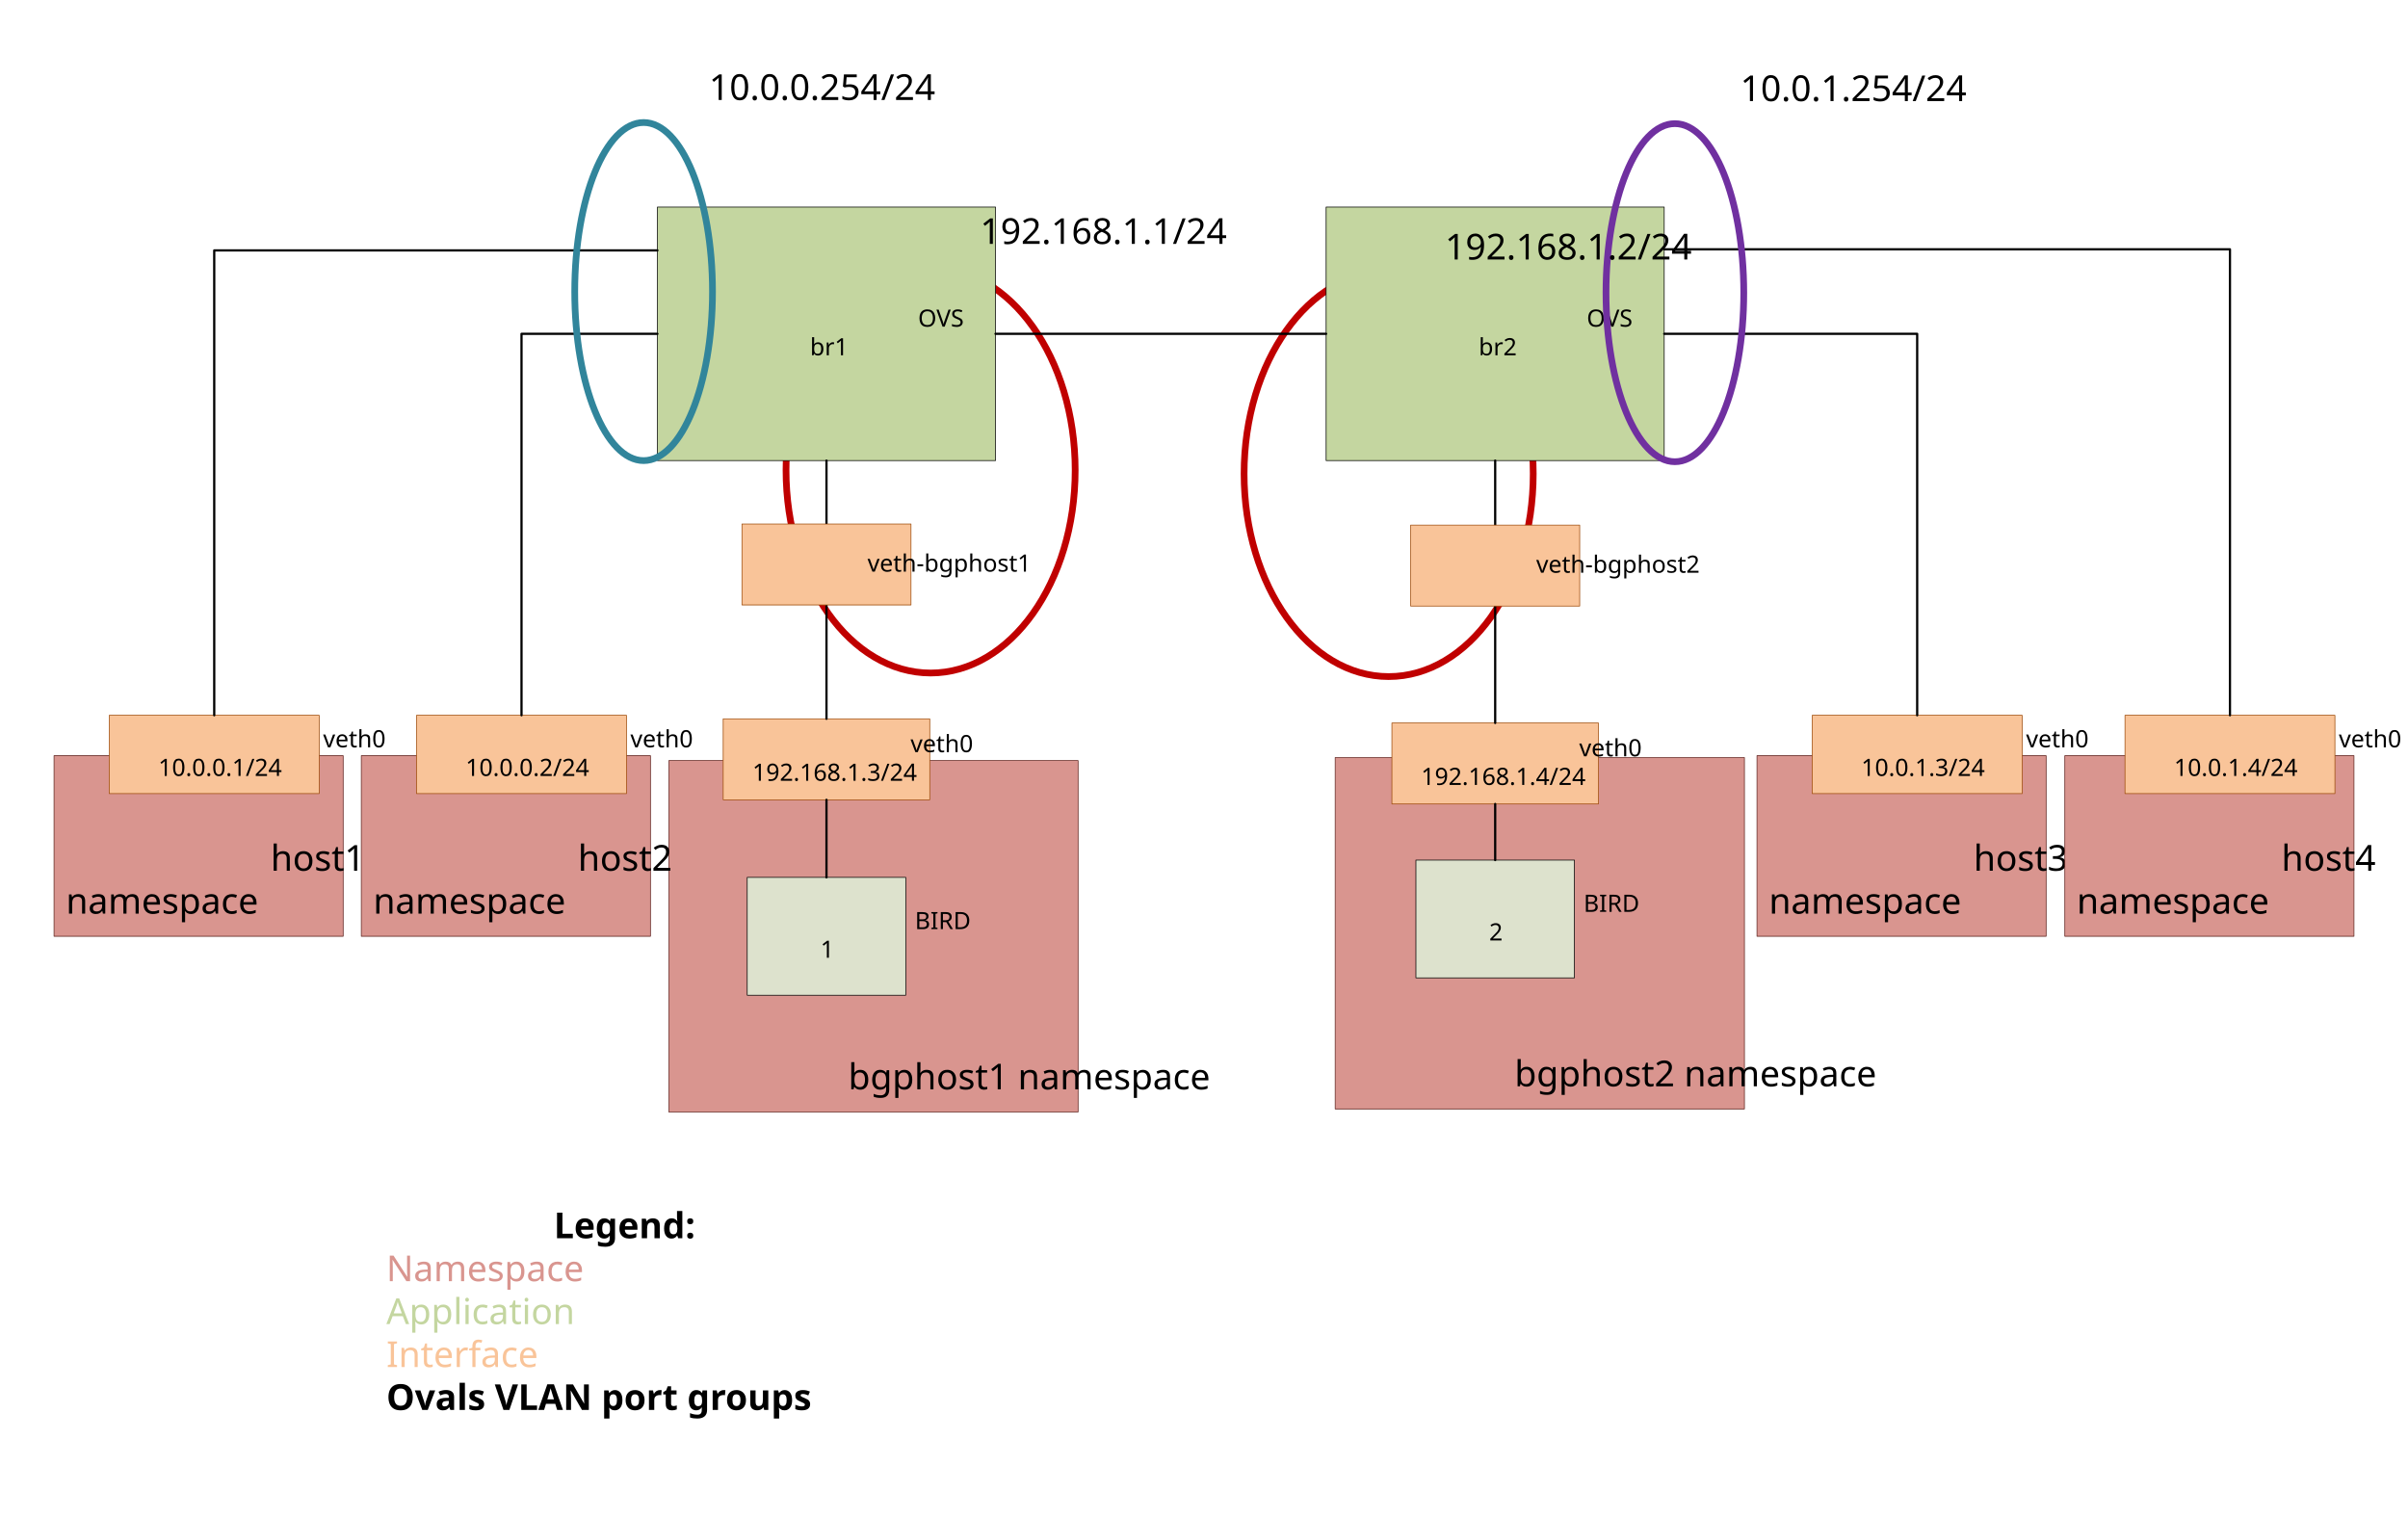
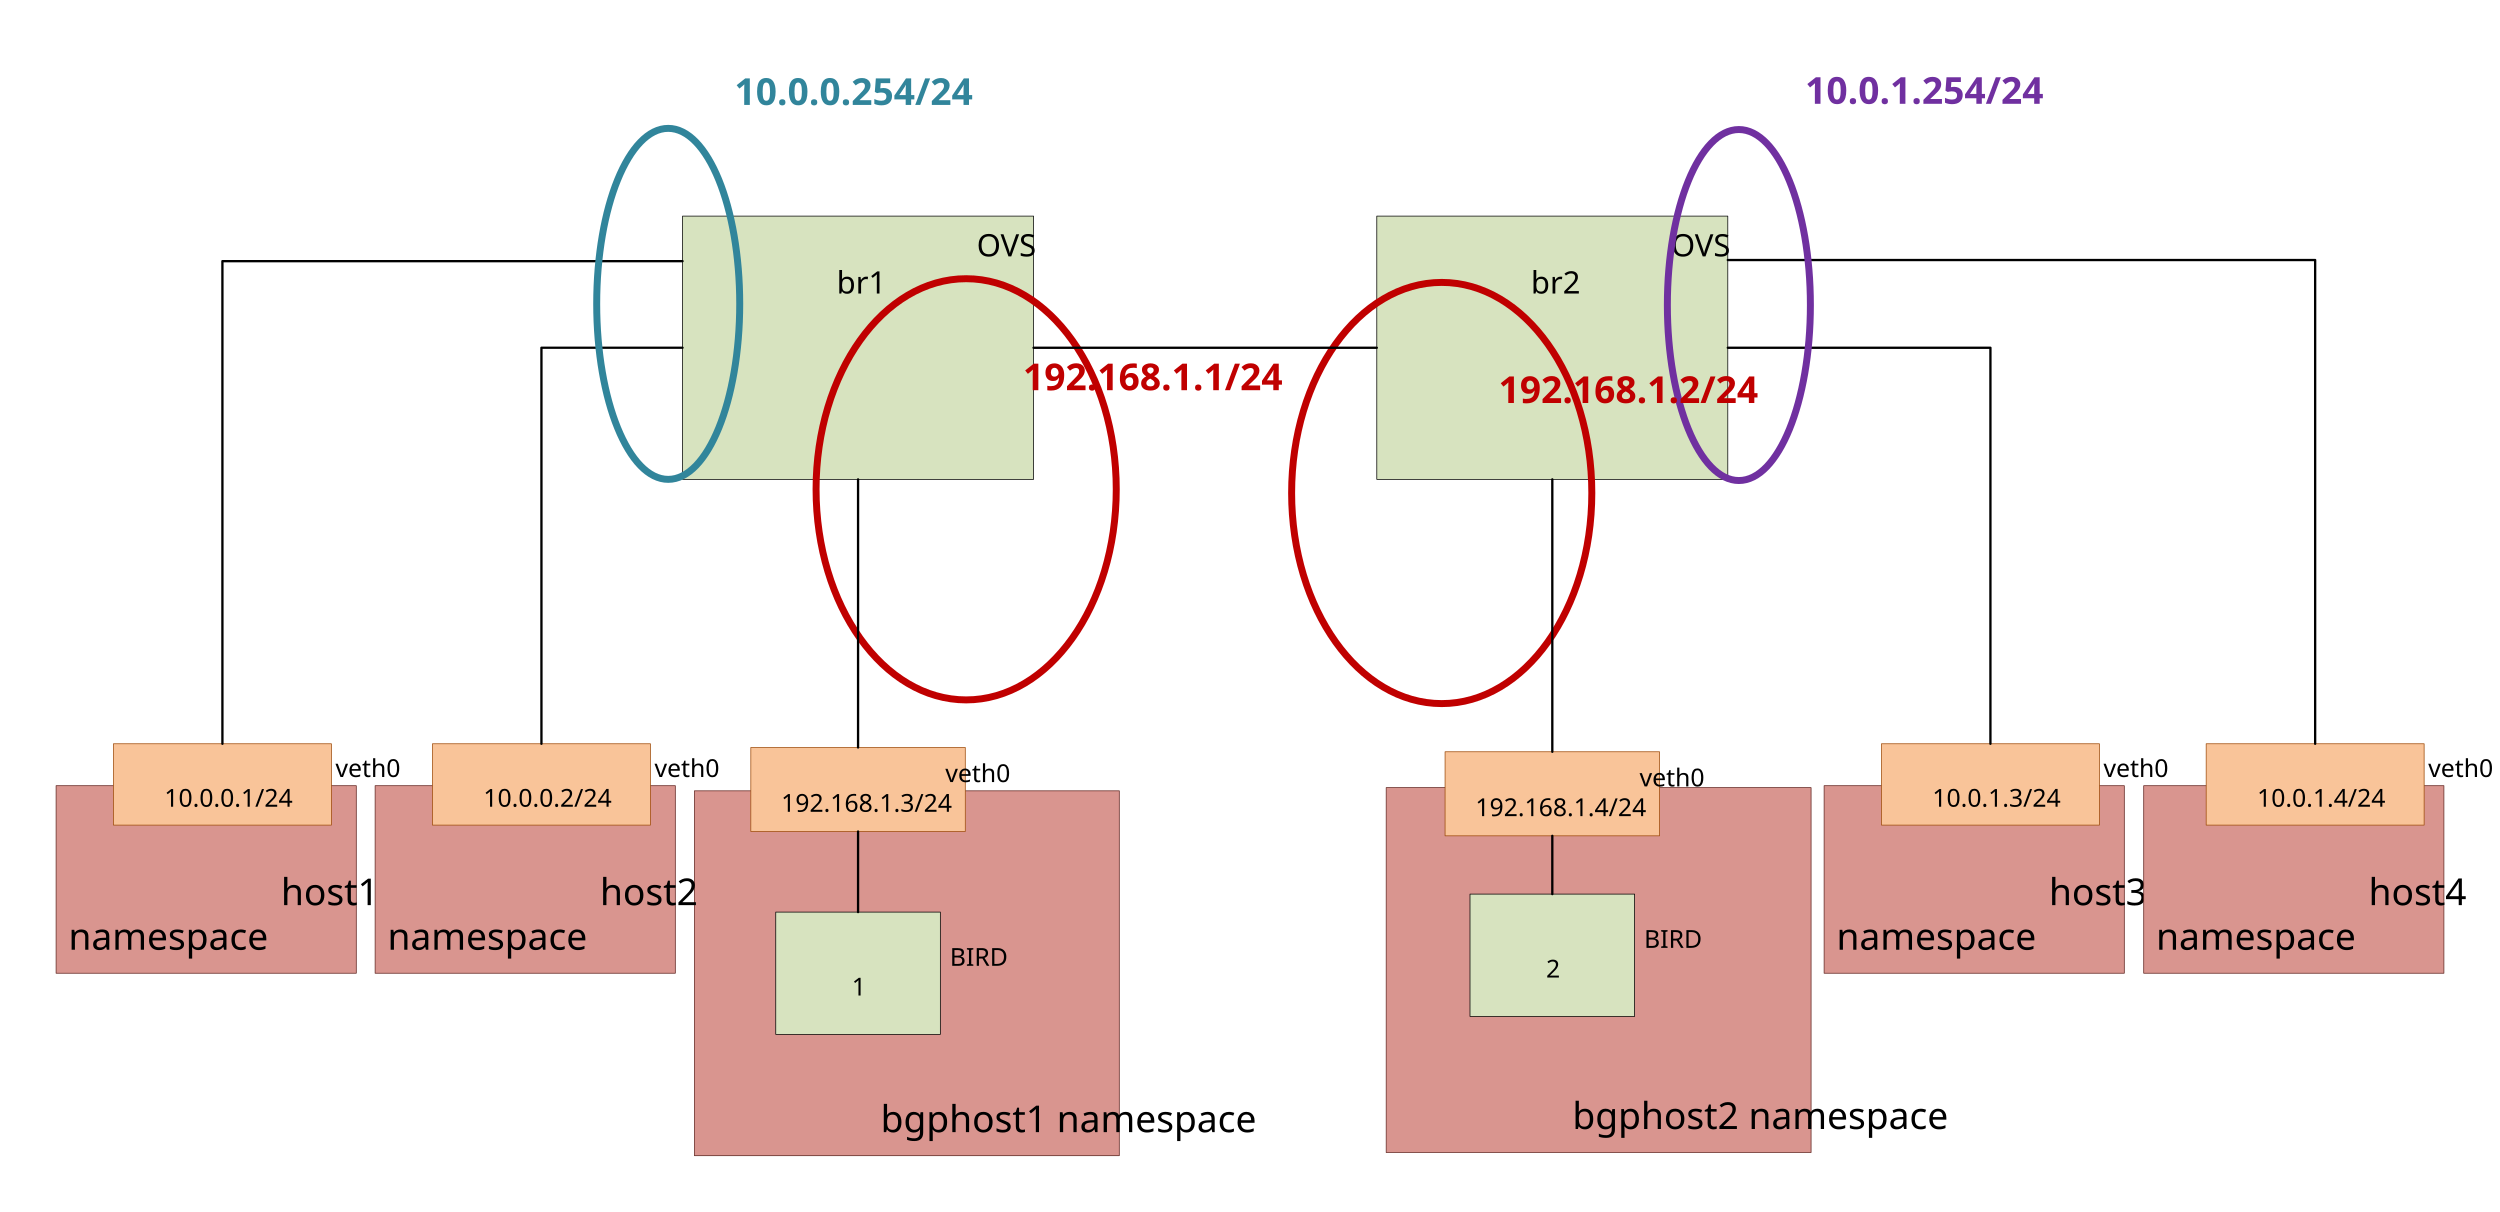
- <svg xmlns="http://www.w3.org/2000/svg" xmlns:ns1="http://schemas.microsoft.com/visio/2003/SVGExtensions/" width="11.217in" height="7.068in" viewBox="0 0 807.599 508.87" xml:space="preserve" color-interpolation-filters="sRGB" class="st17">
+ <svg xmlns="http://www.w3.org/2000/svg" xmlns:ns1="http://schemas.microsoft.com/visio/2003/SVGExtensions/" width="11.217in" height="5.437in" viewBox="0 0 807.599 391.436" xml:space="preserve" color-interpolation-filters="sRGB" class="st16">
  <ns1:documentProperties ns1:langID="1033" ns1:metric="true" ns1:viewMarkup="false">
    <ns1:userDefs>
      <ns1:ud ns1:nameU="msvNoAutoConnect" ns1:val="VT0(1):26" />
    </ns1:userDefs>
  </ns1:documentProperties>
  <style type="text/css">
	
- 		.st1 {fill:none;stroke:#c00000;stroke-linecap:round;stroke-linejoin:round;stroke-width:2.25}
- 		.st2 {fill:#d9958f;stroke:#612621;stroke-linecap:round;stroke-linejoin:round;stroke-width:0.24}
- 		.st3 {fill:#000000;font-family:Calibri;font-size:1em}
- 		.st4 {fill:#c4d6a0;stroke:#000000;stroke-linecap:round;stroke-linejoin:round;stroke-width:0.24}
- 		.st5 {fill:#000000;font-family:Calibri;font-size:0.667em}
- 		.st6 {font-size:1em}
- 		.st7 {fill:none;stroke:none;stroke-linecap:round;stroke-linejoin:round;stroke-width:0.75}
- 		.st8 {fill:#000000;font-family:Calibri;font-size:1em;font-weight:bold}
- 		.st9 {fill:#d9958f;font-size:1em;font-weight:normal}
- 		.st10 {fill:#c4d6a0;font-size:1em;font-weight:normal}
- 		.st11 {fill:#f9c499;font-size:1em;font-weight:normal}
- 		.st12 {fill:#f9c499;stroke:#9c4a09;stroke-linecap:round;stroke-linejoin:round;stroke-width:0.24}
- 		.st13 {stroke:#000000;stroke-linecap:round;stroke-linejoin:round;stroke-width:0.75}
- 		.st14 {fill:#dde2cd;stroke:#000000;stroke-linecap:round;stroke-linejoin:round;stroke-width:0.24}
- 		.st15 {fill:none;stroke:#31859b;stroke-linecap:round;stroke-linejoin:round;stroke-width:2.25}
- 		.st16 {fill:none;stroke:#7030a0;stroke-linecap:round;stroke-linejoin:round;stroke-width:2.25}
- 		.st17 {fill:none;fill-rule:evenodd;font-size:12px;overflow:visible;stroke-linecap:square;stroke-miterlimit:3}
+ 		.st1 {fill:#d7e3bf;stroke:#000000;stroke-linecap:round;stroke-linejoin:round;stroke-width:0.24}
+ 		.st2 {fill:#000000;font-family:Calibri;font-size:0.833em}
+ 		.st3 {font-size:1em}
+ 		.st4 {fill:none;stroke:#c00000;stroke-linecap:round;stroke-linejoin:round;stroke-width:2.25}
+ 		.st5 {fill:#d9958f;stroke:#612621;stroke-linecap:round;stroke-linejoin:round;stroke-width:0.24}
+ 		.st6 {fill:#000000;font-family:Calibri;font-size:1em}
+ 		.st7 {fill:#f9c499;stroke:#9c4a09;stroke-linecap:round;stroke-linejoin:round;stroke-width:0.24}
+ 		.st8 {fill:#000000;font-family:Calibri;font-size:0.667em}
+ 		.st9 {stroke:#000000;stroke-linecap:round;stroke-linejoin:round;stroke-width:0.75}
+ 		.st10 {fill:none;stroke:#31859b;stroke-linecap:round;stroke-linejoin:round;stroke-width:2.25}
+ 		.st11 {fill:none;stroke:none;stroke-linecap:round;stroke-linejoin:round;stroke-width:0.75}
+ 		.st12 {fill:#31859b;font-family:Calibri;font-size:1em;font-weight:bold}
+ 		.st13 {fill:none;stroke:#7030a0;stroke-linecap:round;stroke-linejoin:round;stroke-width:2.25}
+ 		.st14 {fill:#7030a0;font-family:Calibri;font-size:1em;font-weight:bold}
+ 		.st15 {fill:#c00000;font-family:Calibri;font-size:1em;font-weight:bold}
+ 		.st16 {fill:none;fill-rule:evenodd;font-size:12px;overflow:visible;stroke-linecap:square;stroke-miterlimit:3}
	
	</style>
-   <g ns1:mID="7" ns1:index="2" ns1:groupContext="foregroundPage">
+   <g ns1:mID="7" ns1:index="3" ns1:groupContext="foregroundPage">
    <ns1:pageProperties ns1:drawingScale="0.0393701" ns1:pageScale="0.0393701" ns1:drawingUnits="24" ns1:shadowOffsetX="8.50394" ns1:shadowOffsetY="-8.50394" />
    <ns1:layer ns1:name="Connector" ns1:index="0" />
-     <g id="shape129-1" ns1:mID="129" ns1:groupContext="shape" transform="translate(263.622,-283.157)">
-       <ellipse cx="48.487" cy="440.838" rx="48.487" ry="68.031" class="st1" />
-     </g>
-     <g id="shape139-3" ns1:mID="139" ns1:groupContext="shape" transform="translate(417.245,-281.963)">
-       <ellipse cx="48.487" cy="440.838" rx="48.487" ry="68.031" class="st1" />
-     </g>
-     <g id="shape1-5" ns1:mID="1" ns1:groupContext="shape" transform="translate(224.319,-135.929)">
+     <g id="shape14-1" ns1:mID="14" ns1:groupContext="shape" transform="translate(444.76,-236.589)">
+       <ns1:userDefs>
+         <ns1:ud ns1:nameU="visVersion" ns1:val="VT0(15):26" />
+       </ns1:userDefs>
+       <ns1:textBlock ns1:margins="rect(4,4,4,4)" ns1:tabSpace="42.5197" ns1:verticalAlign="0" />
+       <ns1:textRect cx="56.693" cy="348.916" width="113.39" height="85.039" />
+       <rect x="0" y="306.397" width="113.386" height="85.039" class="st1" />
+       <text x="48.25" y="319.4" class="st2" ns1:langID="1033">
+         <ns1:paragraph ns1:horizAlign="1" />
+         <ns1:tabList />OVS<ns1:newlineChar />
+         <tspan x="49.79" dy="1.2em" class="st3">br</tspan>2</text>
+     </g>
+     <g id="shape2-5" ns1:mID="2" ns1:groupContext="shape" transform="translate(220.492,-236.589)">
+       <ns1:userDefs>
+         <ns1:ud ns1:nameU="visVersion" ns1:val="VT0(15):26" />
+       </ns1:userDefs>
+       <ns1:textBlock ns1:margins="rect(4,4,4,4)" ns1:tabSpace="42.5197" ns1:verticalAlign="0" />
+       <ns1:textRect cx="56.693" cy="348.916" width="113.39" height="85.039" />
+       <rect x="0" y="306.397" width="113.386" height="85.039" class="st1" />
+       <text x="48.25" y="319.4" class="st2" ns1:langID="1033">
+         <ns1:paragraph ns1:horizAlign="1" />
+         <ns1:tabList />OVS<ns1:newlineChar />
+         <tspan x="49.79" dy="1.2em" class="st3">br</tspan>1</text>
+     </g>
+     <g id="shape129-9" ns1:mID="129" ns1:groupContext="shape" transform="translate(263.622,-165.348)">
+       <ellipse cx="48.487" cy="323.405" rx="48.487" ry="68.031" class="st4" />
+     </g>
+     <g id="shape139-11" ns1:mID="139" ns1:groupContext="shape" transform="translate(417.245,-164.154)">
+       <ellipse cx="48.487" cy="323.405" rx="48.487" ry="68.031" class="st4" />
+     </g>
+     <g id="shape1-13" ns1:mID="1" ns1:groupContext="shape" transform="translate(224.319,-18.12)">
      <ns1:userDefs>
        <ns1:ud ns1:nameU="visVersion" ns1:val="VT0(15):26" />
      </ns1:userDefs>
      <ns1:textBlock ns1:margins="rect(4,4,4,4)" ns1:tabSpace="42.5197" ns1:verticalAlign="2" />
-       <ns1:textRect cx="68.628" cy="449.939" width="137.26" height="117.862" />
-       <rect x="0" y="391.008" width="137.257" height="117.862" class="st2" />
-       <text x="4" y="501.27" class="st3" ns1:langID="1033">
+       <ns1:textRect cx="68.628" cy="332.505" width="137.26" height="117.862" />
+       <rect x="0" y="273.575" width="137.257" height="117.862" class="st5" />
+       <text x="4" y="383.84" class="st6" ns1:langID="1033">
        <ns1:paragraph />
        <ns1:tabList />bgphost1 namespace</text>
    </g>
-     <g id="shape2-8" ns1:mID="2" ns1:groupContext="shape" transform="translate(220.492,-354.398)">
-       <ns1:userDefs>
-         <ns1:ud ns1:nameU="visVersion" ns1:val="VT0(15):26" />
-       </ns1:userDefs>
-       <ns1:textBlock ns1:margins="rect(4,4,4,4)" ns1:tabSpace="42.5197" />
-       <ns1:textRect cx="56.693" cy="466.35" width="113.39" height="85.039" />
-       <rect x="0" y="423.83" width="113.386" height="85.039" class="st4" />
-       <text x="49.94" y="463.95" class="st5" ns1:langID="1033">
-         <ns1:paragraph ns1:horizAlign="1" />
-         <ns1:tabList />OVS<ns1:newlineChar />
-         <tspan x="51.17" dy="1.2em" class="st6">br</tspan>1</text>
-     </g>
-     <g id="shape3-12" ns1:mID="3" ns1:groupContext="shape" transform="translate(125.575,-23.3614)">
-       <ns1:textBlock ns1:margins="rect(4,4,4,4)" ns1:tabSpace="42.5197" ns1:verticalAlign="0" />
-       <ns1:textRect cx="92.36" cy="466.35" width="184.73" height="85.039" />
-       <rect x="0" y="423.83" width="184.721" height="85.039" class="st7" />
-       <text x="4" y="438.63" class="st8" ns1:langID="1033">
-         <ns1:paragraph />
-         <ns1:tabList />Legend:<ns1:newlineChar />
-         <tspan x="4" dy="1.2em" class="st9">Namespace<ns1:newlineChar />
-         </tspan>
-         <tspan x="4" dy="1.2em" class="st10">Application<ns1:newlineChar />
-         </tspan>
-         <tspan x="4" dy="1.2em" class="st11">Interface<ns1:newlineChar />
-         </tspan>
-         <tspan x="4" dy="1.2em" class="st6">Ovals VLAN port groups</tspan>
-         <ns1:newlineChar />
-       </text>
-     </g>
-     <g id="shape4-19" ns1:mID="4" ns1:groupContext="shape" transform="translate(242.546,-240.637)">
-       <ns1:userDefs>
-         <ns1:ud ns1:nameU="visVersion" ns1:val="VT0(15):26" />
-       </ns1:userDefs>
-       <ns1:textBlock ns1:margins="rect(4,4,4,4)" ns1:tabSpace="42.5197" />
-       <ns1:textRect cx="34.639" cy="495.293" width="69.28" height="27.153" />
-       <rect x="0" y="481.717" width="69.277" height="27.153" class="st12" />
-       <text x="25.37" y="492.89" class="st5" ns1:langID="1033">
+     <g id="shape4-16" ns1:mID="4" ns1:groupContext="shape" transform="translate(242.546,-122.828)">
+       <ns1:userDefs>
+         <ns1:ud ns1:nameU="visVersion" ns1:val="VT0(15):26" />
+       </ns1:userDefs>
+       <ns1:textBlock ns1:margins="rect(4,4,4,4)" ns1:tabSpace="42.5197" />
+       <ns1:textRect cx="34.639" cy="377.86" width="69.28" height="27.153" />
+       <rect x="0" y="364.283" width="69.277" height="27.153" class="st7" />
+       <text x="25.37" y="375.46" class="st8" ns1:langID="1033">
        <ns1:paragraph ns1:horizAlign="1" />
        <ns1:tabList />veth0<ns1:newlineChar />
-         <tspan x="9.79" dy="1.2em" class="st6">192</tspan>.168.1.3/24</text>
-     </g>
-     <g id="shape6-23" ns1:mID="6" ns1:groupContext="shape" ns1:layerMember="0" transform="translate(270.098,-305.985)">
-       <path d="M7.09 508.87 L7.09 547.06" class="st13" />
-     </g>
-     <g id="shape7-26" ns1:mID="7" ns1:groupContext="shape" ns1:layerMember="0" transform="translate(270.098,-333.138)">
-       <path d="M7.09 508.87 L7.09 487.61" class="st13" />
-     </g>
-     <g id="shape13-29" ns1:mID="13" ns1:groupContext="shape" transform="translate(447.793,-136.949)">
+         <tspan x="9.79" dy="1.2em" class="st3">192</tspan>.168.1.3/24</text>
+     </g>
+     <g id="shape13-20" ns1:mID="13" ns1:groupContext="shape" transform="translate(447.793,-19.1399)">
      <ns1:userDefs>
        <ns1:ud ns1:nameU="visVersion" ns1:val="VT0(15):26" />
      </ns1:userDefs>
      <ns1:textBlock ns1:margins="rect(4,4,4,4)" ns1:tabSpace="42.5197" ns1:verticalAlign="2" />
-       <ns1:textRect cx="68.628" cy="449.939" width="137.26" height="117.862" />
-       <rect x="0" y="391.008" width="137.257" height="117.862" class="st2" />
-       <text x="4" y="501.27" class="st3" ns1:langID="1033">
+       <ns1:textRect cx="68.628" cy="332.505" width="137.26" height="117.862" />
+       <rect x="0" y="273.575" width="137.257" height="117.862" class="st5" />
+       <text x="4" y="383.84" class="st6" ns1:langID="1033">
        <ns1:paragraph />
        <ns1:tabList />bgphost2 namespace</text>
    </g>
-     <g id="shape14-32" ns1:mID="14" ns1:groupContext="shape" transform="translate(444.76,-354.398)">
-       <ns1:userDefs>
-         <ns1:ud ns1:nameU="visVersion" ns1:val="VT0(15):26" />
-       </ns1:userDefs>
-       <ns1:textBlock ns1:margins="rect(4,4,4,4)" ns1:tabSpace="42.5197" />
-       <ns1:textRect cx="56.693" cy="466.35" width="113.39" height="85.039" />
-       <rect x="0" y="423.83" width="113.386" height="85.039" class="st4" />
-       <text x="49.94" y="463.95" class="st5" ns1:langID="1033">
-         <ns1:paragraph ns1:horizAlign="1" />
-         <ns1:tabList />OVS<ns1:newlineChar />
-         <tspan x="51.17" dy="1.2em" class="st6">br</tspan>2</text>
-     </g>
-     <g id="shape15-36" ns1:mID="15" ns1:groupContext="shape" transform="translate(466.815,-239.242)">
-       <ns1:userDefs>
-         <ns1:ud ns1:nameU="visVersion" ns1:val="VT0(15):26" />
-       </ns1:userDefs>
-       <ns1:textBlock ns1:margins="rect(4,4,4,4)" ns1:tabSpace="42.5197" />
-       <ns1:textRect cx="34.639" cy="495.293" width="69.28" height="27.153" />
-       <rect x="0" y="481.717" width="69.277" height="27.153" class="st12" />
-       <text x="25.37" y="492.89" class="st5" ns1:langID="1033">
+     <g id="shape15-23" ns1:mID="15" ns1:groupContext="shape" transform="translate(466.815,-121.433)">
+       <ns1:userDefs>
+         <ns1:ud ns1:nameU="visVersion" ns1:val="VT0(15):26" />
+       </ns1:userDefs>
+       <ns1:textBlock ns1:margins="rect(4,4,4,4)" ns1:tabSpace="42.5197" />
+       <ns1:textRect cx="34.639" cy="377.86" width="69.28" height="27.153" />
+       <rect x="0" y="364.283" width="69.277" height="27.153" class="st7" />
+       <text x="25.37" y="375.46" class="st8" ns1:langID="1033">
        <ns1:paragraph ns1:horizAlign="1" />
        <ns1:tabList />veth0<ns1:newlineChar />
-         <tspan x="9.79" dy="1.2em" class="st6">192</tspan>.168.1.4/24</text>
-     </g>
-     <g id="shape17-40" ns1:mID="17" ns1:groupContext="shape" ns1:layerMember="0" transform="translate(494.367,-305.61)">
-       <path d="M7.09 508.87 L7.09 548.08" class="st13" />
-     </g>
-     <g id="shape18-43" ns1:mID="18" ns1:groupContext="shape" ns1:layerMember="0" transform="translate(494.367,-332.763)">
-       <path d="M7.09 508.87 L7.09 487.23" class="st13" />
-     </g>
-     <g id="shape22-46" ns1:mID="22" ns1:groupContext="shape" ns1:layerMember="0" transform="translate(333.878,-389.831)">
-       <path d="M0 501.78 L110.88 501.78" class="st13" />
-     </g>
-     <g id="shape48-49" ns1:mID="48" ns1:groupContext="shape" transform="translate(250.6,-175.104)">
-       <ns1:userDefs>
-         <ns1:ud ns1:nameU="visVersion" ns1:val="VT0(15):26" />
-       </ns1:userDefs>
-       <ns1:textBlock ns1:margins="rect(4,4,4,4)" ns1:tabSpace="42.5197" />
-       <ns1:textRect cx="26.585" cy="489.114" width="53.17" height="39.511" />
-       <rect x="0" y="469.358" width="53.169" height="39.511" class="st14" />
-       <text x="18.77" y="486.71" class="st5" ns1:langID="1033">
+         <tspan x="9.79" dy="1.2em" class="st3">192</tspan>.168.1.4/24</text>
+     </g>
+     <g id="shape22-27" ns1:mID="22" ns1:groupContext="shape" ns1:layerMember="0" transform="translate(333.878,-272.022)">
+       <path d="M0 384.35 L110.88 384.35" class="st9" />
+     </g>
+     <g id="shape48-30" ns1:mID="48" ns1:groupContext="shape" transform="translate(250.6,-57.2951)">
+       <ns1:userDefs>
+         <ns1:ud ns1:nameU="visVersion" ns1:val="VT0(15):26" />
+       </ns1:userDefs>
+       <ns1:textBlock ns1:margins="rect(4,4,4,4)" ns1:tabSpace="42.5197" />
+       <ns1:textRect cx="26.585" cy="371.68" width="53.17" height="39.511" />
+       <rect x="0" y="351.925" width="53.169" height="39.511" class="st1" />
+       <text x="18.77" y="369.28" class="st8" ns1:langID="1033">
        <ns1:paragraph ns1:horizAlign="1" />
        <ns1:tabList />BIRD<ns1:newlineChar />
-         <tspan x="24.56" dy="1.2em" class="st6">1</tspan>
+         <tspan x="24.56" dy="1.2em" class="st3">1</tspan>
      </text>
    </g>
-     <g id="shape49-53" ns1:mID="49" ns1:groupContext="shape" transform="translate(474.869,-180.908)">
-       <ns1:userDefs>
-         <ns1:ud ns1:nameU="visVersion" ns1:val="VT0(15):26" />
-       </ns1:userDefs>
-       <ns1:textBlock ns1:margins="rect(4,4,4,4)" ns1:tabSpace="42.5197" />
-       <ns1:textRect cx="26.585" cy="489.114" width="53.17" height="39.511" />
-       <rect x="0" y="469.358" width="53.169" height="39.511" class="st14" />
-       <text x="18.77" y="486.71" class="st5" ns1:langID="1033">
+     <g id="shape49-34" ns1:mID="49" ns1:groupContext="shape" transform="translate(474.869,-63.0993)">
+       <ns1:userDefs>
+         <ns1:ud ns1:nameU="visVersion" ns1:val="VT0(15):26" />
+       </ns1:userDefs>
+       <ns1:textBlock ns1:margins="rect(4,4,4,4)" ns1:tabSpace="42.5197" />
+       <ns1:textRect cx="26.585" cy="371.68" width="53.17" height="39.511" />
+       <rect x="0" y="351.925" width="53.169" height="39.511" class="st1" />
+       <text x="18.77" y="369.28" class="st8" ns1:langID="1033">
        <ns1:paragraph ns1:horizAlign="1" />
        <ns1:tabList />BIRD<ns1:newlineChar />
-         <tspan x="24.56" dy="1.2em" class="st6">2</tspan>
+         <tspan x="24.56" dy="1.2em" class="st3">2</tspan>
      </text>
    </g>
-     <g id="shape50-57" ns1:mID="50" ns1:groupContext="shape" ns1:layerMember="0" transform="translate(270.098,-214.615)">
-       <path d="M7.09 508.87 L7.09 482.85" class="st13" />
-     </g>
-     <g id="shape51-60" ns1:mID="51" ns1:groupContext="shape" ns1:layerMember="0" transform="translate(494.367,-220.419)">
-       <path d="M7.09 508.87 L7.09 490.05" class="st13" />
-     </g>
-     <g id="group116-63" transform="translate(121.179,-194.859)" ns1:mID="116" ns1:groupContext="group">
-       <g id="shape52-64" ns1:mID="52" ns1:groupContext="shape">
+     <g id="shape50-38" ns1:mID="50" ns1:groupContext="shape" ns1:layerMember="0" transform="translate(270.098,-96.8065)">
+       <path d="M7.09 391.44 L7.09 365.41" class="st9" />
+     </g>
+     <g id="shape51-41" ns1:mID="51" ns1:groupContext="shape" ns1:layerMember="0" transform="translate(494.367,-102.611)">
+       <path d="M7.09 391.44 L7.09 372.61" class="st9" />
+     </g>
+     <g id="group116-44" transform="translate(121.179,-77.0508)" ns1:mID="116" ns1:groupContext="group">
+       <g id="shape52-45" ns1:mID="52" ns1:groupContext="shape">
        <ns1:userDefs>
          <ns1:ud ns1:nameU="visVersion" ns1:val="VT0(15):26" />
        </ns1:userDefs>
        <ns1:textBlock ns1:margins="rect(4,4,4,4)" ns1:tabSpace="42.5197" ns1:verticalAlign="2" />
-         <ns1:textRect cx="48.487" cy="478.579" width="96.98" height="60.581" />
-         <rect x="0" y="448.289" width="96.975" height="60.581" class="st2" />
-         <text x="4" y="486.87" class="st3" ns1:langID="1033">
+         <ns1:textRect cx="48.487" cy="361.146" width="96.98" height="60.581" />
+         <rect x="0" y="330.855" width="96.975" height="60.581" class="st5" />
+         <text x="4" y="369.44" class="st6" ns1:langID="1033">
          <ns1:paragraph />
          <ns1:tabList />host2<ns1:newlineChar />
-           <tspan x="4" dy="1.2em" class="st6">namespace</tspan>
+           <tspan x="4" dy="1.2em" class="st3">namespace</tspan>
        </text>
      </g>
-       <g id="shape53-68" ns1:mID="53" ns1:groupContext="shape" transform="translate(18.5247,-47.8569)">
+       <g id="shape53-49" ns1:mID="53" ns1:groupContext="shape" transform="translate(18.5247,-47.8569)">
        <ns1:userDefs>
          <ns1:ud ns1:nameU="visVersion" ns1:val="VT0(15):26" />
        </ns1:userDefs>
        <ns1:textBlock ns1:margins="rect(4,4,4,4)" ns1:tabSpace="42.5197" />
-         <ns1:textRect cx="35.203" cy="495.736" width="70.41" height="26.267" />
-         <rect x="0" y="482.603" width="70.407" height="26.267" class="st12" />
-         <text x="25.94" y="493.34" class="st5" ns1:langID="1033">
+         <ns1:textRect cx="35.203" cy="378.303" width="70.41" height="26.267" />
+         <rect x="0" y="365.169" width="70.407" height="26.267" class="st7" />
+         <text x="25.94" y="375.9" class="st8" ns1:langID="1033">
          <ns1:paragraph ns1:horizAlign="1" />
          <ns1:tabList />veth0<ns1:newlineChar />
-           <tspan x="16.44" dy="1.2em" class="st6">10</tspan>.0.0.2/24</text>
-       </g>
-     </g>
-     <g id="group117-72" transform="translate(18.12,-194.859)" ns1:mID="117" ns1:groupContext="group">
-       <g id="shape58-73" ns1:mID="58" ns1:groupContext="shape">
+           <tspan x="16.44" dy="1.2em" class="st3">10</tspan>.0.0.2/24</text>
+       </g>
+     </g>
+     <g id="group117-53" transform="translate(18.12,-77.0508)" ns1:mID="117" ns1:groupContext="group">
+       <g id="shape58-54" ns1:mID="58" ns1:groupContext="shape">
        <ns1:userDefs>
          <ns1:ud ns1:nameU="visVersion" ns1:val="VT0(15):26" />
        </ns1:userDefs>
        <ns1:textBlock ns1:margins="rect(4,4,4,4)" ns1:tabSpace="42.5197" ns1:verticalAlign="2" />
-         <ns1:textRect cx="48.487" cy="478.579" width="96.98" height="60.581" />
-         <rect x="0" y="448.289" width="96.975" height="60.581" class="st2" />
-         <text x="4" y="486.87" class="st3" ns1:langID="1033">
+         <ns1:textRect cx="48.487" cy="361.146" width="96.98" height="60.581" />
+         <rect x="0" y="330.855" width="96.975" height="60.581" class="st5" />
+         <text x="4" y="369.44" class="st6" ns1:langID="1033">
          <ns1:paragraph />
          <ns1:tabList />host1<ns1:newlineChar />
-           <tspan x="4" dy="1.2em" class="st6">namespace</tspan>
+           <tspan x="4" dy="1.2em" class="st3">namespace</tspan>
        </text>
      </g>
-       <g id="shape59-77" ns1:mID="59" ns1:groupContext="shape" transform="translate(18.5247,-47.8569)">
+       <g id="shape59-58" ns1:mID="59" ns1:groupContext="shape" transform="translate(18.5247,-47.8569)">
        <ns1:userDefs>
          <ns1:ud ns1:nameU="visVersion" ns1:val="VT0(15):26" />
        </ns1:userDefs>
        <ns1:textBlock ns1:margins="rect(4,4,4,4)" ns1:tabSpace="42.5197" />
-         <ns1:textRect cx="35.203" cy="495.736" width="70.41" height="26.267" />
-         <rect x="0" y="482.603" width="70.407" height="26.267" class="st12" />
-         <text x="25.94" y="493.34" class="st5" ns1:langID="1033">
+         <ns1:textRect cx="35.203" cy="378.303" width="70.41" height="26.267" />
+         <rect x="0" y="365.169" width="70.407" height="26.267" class="st7" />
+         <text x="25.94" y="375.9" class="st8" ns1:langID="1033">
          <ns1:paragraph ns1:horizAlign="1" />
          <ns1:tabList />veth0<ns1:newlineChar />
-           <tspan x="16.44" dy="1.2em" class="st6">10</tspan>.0.0.1/24</text>
-       </g>
-     </g>
-     <g id="group118-81" transform="translate(589.261,-194.859)" ns1:mID="118" ns1:groupContext="group">
-       <g id="shape114-82" ns1:mID="114" ns1:groupContext="shape">
+           <tspan x="16.44" dy="1.2em" class="st3">10</tspan>.0.0.1/24</text>
+       </g>
+     </g>
+     <g id="group118-62" transform="translate(589.261,-77.0508)" ns1:mID="118" ns1:groupContext="group">
+       <g id="shape114-63" ns1:mID="114" ns1:groupContext="shape">
        <ns1:userDefs>
          <ns1:ud ns1:nameU="visVersion" ns1:val="VT0(15):26" />
        </ns1:userDefs>
        <ns1:textBlock ns1:margins="rect(4,4,4,4)" ns1:tabSpace="42.5197" ns1:verticalAlign="2" />
-         <ns1:textRect cx="48.487" cy="478.579" width="96.98" height="60.581" />
-         <rect x="0" y="448.289" width="96.975" height="60.581" class="st2" />
-         <text x="4" y="486.87" class="st3" ns1:langID="1033">
+         <ns1:textRect cx="48.487" cy="361.146" width="96.98" height="60.581" />
+         <rect x="0" y="330.855" width="96.975" height="60.581" class="st5" />
+         <text x="4" y="369.44" class="st6" ns1:langID="1033">
          <ns1:paragraph />
          <ns1:tabList />host3<ns1:newlineChar />
-           <tspan x="4" dy="1.2em" class="st6">namespace</tspan>
+           <tspan x="4" dy="1.2em" class="st3">namespace</tspan>
        </text>
      </g>
-       <g id="shape115-86" ns1:mID="115" ns1:groupContext="shape" transform="translate(18.5247,-47.8569)">
+       <g id="shape115-67" ns1:mID="115" ns1:groupContext="shape" transform="translate(18.5247,-47.8569)">
        <ns1:userDefs>
          <ns1:ud ns1:nameU="visVersion" ns1:val="VT0(15):26" />
        </ns1:userDefs>
        <ns1:textBlock ns1:margins="rect(4,4,4,4)" ns1:tabSpace="42.5197" />
-         <ns1:textRect cx="35.203" cy="495.736" width="70.41" height="26.267" />
-         <rect x="0" y="482.603" width="70.407" height="26.267" class="st12" />
-         <text x="25.94" y="493.34" class="st5" ns1:langID="1033">
+         <ns1:textRect cx="35.203" cy="378.303" width="70.41" height="26.267" />
+         <rect x="0" y="365.169" width="70.407" height="26.267" class="st7" />
+         <text x="25.94" y="375.9" class="st8" ns1:langID="1033">
          <ns1:paragraph ns1:horizAlign="1" />
          <ns1:tabList />veth0<ns1:newlineChar />
-           <tspan x="16.44" dy="1.2em" class="st6">10</tspan>.0.1.3/24</text>
-       </g>
-     </g>
-     <g id="group119-90" transform="translate(692.504,-194.859)" ns1:mID="119" ns1:groupContext="group">
-       <g id="shape111-91" ns1:mID="111" ns1:groupContext="shape">
+           <tspan x="16.44" dy="1.2em" class="st3">10</tspan>.0.1.3/24</text>
+       </g>
+     </g>
+     <g id="group119-71" transform="translate(692.504,-77.0508)" ns1:mID="119" ns1:groupContext="group">
+       <g id="shape111-72" ns1:mID="111" ns1:groupContext="shape">
        <ns1:userDefs>
          <ns1:ud ns1:nameU="visVersion" ns1:val="VT0(15):26" />
        </ns1:userDefs>
        <ns1:textBlock ns1:margins="rect(4,4,4,4)" ns1:tabSpace="42.5197" ns1:verticalAlign="2" />
-         <ns1:textRect cx="48.487" cy="478.579" width="96.98" height="60.581" />
-         <rect x="0" y="448.289" width="96.975" height="60.581" class="st2" />
-         <text x="4" y="486.87" class="st3" ns1:langID="1033">
+         <ns1:textRect cx="48.487" cy="361.146" width="96.98" height="60.581" />
+         <rect x="0" y="330.855" width="96.975" height="60.581" class="st5" />
+         <text x="4" y="369.44" class="st6" ns1:langID="1033">
          <ns1:paragraph />
          <ns1:tabList />host4<ns1:newlineChar />
-           <tspan x="4" dy="1.2em" class="st6">namespace</tspan>
+           <tspan x="4" dy="1.2em" class="st3">namespace</tspan>
        </text>
      </g>
-       <g id="shape112-95" ns1:mID="112" ns1:groupContext="shape" transform="translate(20.1776,-47.8569)">
+       <g id="shape112-76" ns1:mID="112" ns1:groupContext="shape" transform="translate(20.1776,-47.8569)">
        <ns1:userDefs>
          <ns1:ud ns1:nameU="visVersion" ns1:val="VT0(15):26" />
        </ns1:userDefs>
        <ns1:textBlock ns1:margins="rect(4,4,4,4)" ns1:tabSpace="42.5197" />
-         <ns1:textRect cx="35.203" cy="495.736" width="70.41" height="26.267" />
-         <rect x="0" y="482.603" width="70.407" height="26.267" class="st12" />
-         <text x="25.94" y="493.34" class="st5" ns1:langID="1033">
+         <ns1:textRect cx="35.203" cy="378.303" width="70.41" height="26.267" />
+         <rect x="0" y="365.169" width="70.407" height="26.267" class="st7" />
+         <text x="25.94" y="375.9" class="st8" ns1:langID="1033">
          <ns1:paragraph ns1:horizAlign="1" />
          <ns1:tabList />veth0<ns1:newlineChar />
-           <tspan x="16.44" dy="1.2em" class="st6">10</tspan>.0.1.4/24</text>
-       </g>
-     </g>
-     <g id="shape120-99" ns1:mID="120" ns1:groupContext="shape" ns1:layerMember="0" transform="translate(174.907,-268.983)">
-       <path d="M0 508.87 L0 380.94 L45.58 380.94" class="st13" />
-     </g>
-     <g id="shape121-102" ns1:mID="121" ns1:groupContext="shape" ns1:layerMember="0" transform="translate(71.8481,-268.983)">
-       <path d="M0 508.87 L0 352.96 L148.64 352.96" class="st13" />
-     </g>
-     <g id="shape122-105" ns1:mID="122" ns1:groupContext="shape" ns1:layerMember="0" transform="translate(558.146,-396.917)">
-       <path d="M0 508.87 L84.84 508.87 L84.84 636.8" class="st13" />
-     </g>
-     <g id="shape123-108" ns1:mID="123" ns1:groupContext="shape" ns1:layerMember="0" transform="translate(558.146,-425.264)">
-       <path d="M0 508.87 L189.74 508.87 L189.74 665.15" class="st13" />
-     </g>
-     <g id="shape124-111" ns1:mID="124" ns1:groupContext="shape" transform="translate(192.756,-354.398)">
-       <ellipse cx="23.102" cy="452.177" rx="23.102" ry="56.693" class="st15" />
-     </g>
-     <g id="shape125-113" ns1:mID="125" ns1:groupContext="shape" transform="translate(176.557,-467.409)">
-       <ns1:textBlock ns1:margins="rect(4,4,4,4)" ns1:tabSpace="42.5197" />
-       <ns1:textRect cx="39.301" cy="497.327" width="78.61" height="23.086" />
-       <rect x="0" y="485.784" width="78.602" height="23.086" class="st7" />
-       <text x="5.07" y="500.93" class="st3" ns1:langID="1033">
+           <tspan x="16.44" dy="1.2em" class="st3">10</tspan>.0.1.4/24</text>
+       </g>
+     </g>
+     <g id="shape120-80" ns1:mID="120" ns1:groupContext="shape" ns1:layerMember="0" transform="translate(174.907,-151.175)">
+       <path d="M0 391.44 L0 263.5 L45.58 263.5" class="st9" />
+     </g>
+     <g id="shape121-83" ns1:mID="121" ns1:groupContext="shape" ns1:layerMember="0" transform="translate(71.8481,-151.175)">
+       <path d="M0 391.44 L0 235.53 L148.64 235.53" class="st9" />
+     </g>
+     <g id="shape122-86" ns1:mID="122" ns1:groupContext="shape" ns1:layerMember="0" transform="translate(558.146,-279.109)">
+       <path d="M0 391.44 L84.84 391.44 L84.84 519.37" class="st9" />
+     </g>
+     <g id="shape123-89" ns1:mID="123" ns1:groupContext="shape" ns1:layerMember="0" transform="translate(558.146,-307.455)">
+       <path d="M0 391.44 L189.74 391.44 L189.74 547.72" class="st9" />
+     </g>
+     <g id="shape124-92" ns1:mID="124" ns1:groupContext="shape" transform="translate(192.756,-236.589)">
+       <ellipse cx="23.102" cy="334.743" rx="23.102" ry="56.693" class="st10" />
+     </g>
+     <g id="shape125-94" ns1:mID="125" ns1:groupContext="shape" transform="translate(176.557,-349.6)">
+       <ns1:textBlock ns1:margins="rect(4,4,4,4)" ns1:tabSpace="42.5197" />
+       <ns1:textRect cx="39.301" cy="379.893" width="78.61" height="23.086" />
+       <rect x="0" y="368.35" width="78.602" height="23.086" class="st11" />
+       <text x="4.55" y="383.49" class="st12" ns1:langID="1033">
        <ns1:paragraph ns1:horizAlign="1" />
        <ns1:tabList />10.0.0.254/24</text>
    </g>
-     <g id="shape127-116" ns1:mID="127" ns1:groupContext="shape" transform="translate(538.624,-354.023)">
-       <ellipse cx="23.102" cy="452.177" rx="23.102" ry="56.693" class="st16" />
-     </g>
-     <g id="shape128-118" ns1:mID="128" ns1:groupContext="shape" transform="translate(522.425,-467.034)">
-       <ns1:textBlock ns1:margins="rect(4,4,4,4)" ns1:tabSpace="42.5197" />
-       <ns1:textRect cx="39.301" cy="497.327" width="78.61" height="23.086" />
-       <rect x="0" y="485.784" width="78.602" height="23.086" class="st7" />
-       <text x="5.07" y="500.93" class="st3" ns1:langID="1033">
+     <g id="shape127-97" ns1:mID="127" ns1:groupContext="shape" transform="translate(538.624,-236.214)">
+       <ellipse cx="23.102" cy="334.743" rx="23.102" ry="56.693" class="st13" />
+     </g>
+     <g id="shape128-99" ns1:mID="128" ns1:groupContext="shape" transform="translate(522.425,-349.975)">
+       <ns1:textBlock ns1:margins="rect(4,4,4,4)" ns1:tabSpace="42.5197" />
+       <ns1:textRect cx="39.301" cy="379.893" width="78.61" height="23.086" />
+       <rect x="0" y="368.35" width="78.602" height="23.086" class="st11" />
+       <text x="4.55" y="383.49" class="st14" ns1:langID="1033">
        <ns1:paragraph ns1:horizAlign="1" />
        <ns1:tabList />10.0.1.254/24</text>
    </g>
-     <g id="shape16-121" ns1:mID="16" ns1:groupContext="shape" transform="translate(473.107,-305.61)">
-       <ns1:userDefs>
-         <ns1:ud ns1:nameU="visVersion" ns1:val="VT0(15):26" />
-       </ns1:userDefs>
-       <ns1:textBlock ns1:margins="rect(4,4,4,4)" ns1:tabSpace="42.5197" />
-       <ns1:textRect cx="28.346" cy="495.293" width="56.7" height="27.153" />
-       <rect x="0" y="481.717" width="56.693" height="27.153" class="st12" />
-       <text x="4.66" y="497.69" class="st5" ns1:langID="1033">
-         <ns1:paragraph ns1:horizAlign="1" />
-         <ns1:tabList />veth-bgphost2</text>
-     </g>
-     <g id="shape5-124" ns1:mID="5" ns1:groupContext="shape" transform="translate(248.838,-305.985)">
-       <ns1:userDefs>
-         <ns1:ud ns1:nameU="visVersion" ns1:val="VT0(15):26" />
-       </ns1:userDefs>
-       <ns1:textBlock ns1:margins="rect(4,4,4,4)" ns1:tabSpace="42.5197" />
-       <ns1:textRect cx="28.346" cy="495.293" width="56.7" height="27.153" />
-       <rect x="0" y="481.717" width="56.693" height="27.153" class="st12" />
-       <text x="4.66" y="497.69" class="st5" ns1:langID="1033">
-         <ns1:paragraph ns1:horizAlign="1" />
-         <ns1:tabList />veth-bgphost1</text>
-     </g>
-     <g id="shape130-127" ns1:mID="130" ns1:groupContext="shape" transform="translate(261.339,-416.683)">
-       <ns1:textBlock ns1:margins="rect(4,4,4,4)" ns1:tabSpace="42.5197" />
-       <ns1:textRect cx="48.487" cy="494.884" width="96.98" height="27.971" />
-       <rect x="0" y="480.898" width="96.975" height="27.971" class="st7" />
-       <text x="11.22" y="498.48" class="st3" ns1:langID="1033">
+     <g id="shape130-102" ns1:mID="130" ns1:groupContext="shape" transform="translate(263.622,-255.014)">
+       <ns1:textBlock ns1:margins="rect(4,4,4,4)" ns1:tabSpace="42.5197" />
+       <ns1:textRect cx="48.487" cy="377.45" width="96.98" height="27.971" />
+       <rect x="0" y="363.465" width="96.975" height="27.971" class="st11" />
+       <text x="10.69" y="381.05" class="st15" ns1:langID="1033">
        <ns1:paragraph ns1:horizAlign="1" />
        <ns1:tabList />192.168.1.1/24</text>
    </g>
-     <g id="shape131-130" ns1:mID="131" ns1:groupContext="shape" transform="translate(417.245,-411.466)">
-       <ns1:textBlock ns1:margins="rect(4,4,4,4)" ns1:tabSpace="42.5197" />
-       <ns1:textRect cx="48.487" cy="494.884" width="96.98" height="27.971" />
-       <rect x="0" y="480.898" width="96.975" height="27.971" class="st7" />
-       <text x="11.22" y="498.48" class="st3" ns1:langID="1033">
+     <g id="shape131-105" ns1:mID="131" ns1:groupContext="shape" transform="translate(417.245,-250.883)">
+       <ns1:textBlock ns1:margins="rect(4,4,4,4)" ns1:tabSpace="42.5197" />
+       <ns1:textRect cx="48.487" cy="377.45" width="96.98" height="27.971" />
+       <rect x="0" y="363.465" width="96.975" height="27.971" class="st11" />
+       <text x="10.69" y="381.05" class="st15" ns1:langID="1033">
        <ns1:paragraph ns1:horizAlign="1" />
        <ns1:tabList />192.168.1.2/24</text>
+     </g>
+     <g id="shape140-108" ns1:mID="140" ns1:groupContext="shape" ns1:layerMember="0" transform="translate(270.098,-149.981)">
+       <path d="M7.09 391.44 L7.09 304.83" class="st9" />
+     </g>
+     <g id="shape141-111" ns1:mID="141" ns1:groupContext="shape" ns1:layerMember="0" transform="translate(494.367,-148.586)">
+       <path d="M7.09 391.44 L7.09 303.43" class="st9" />
    </g>
  </g>
</svg>
